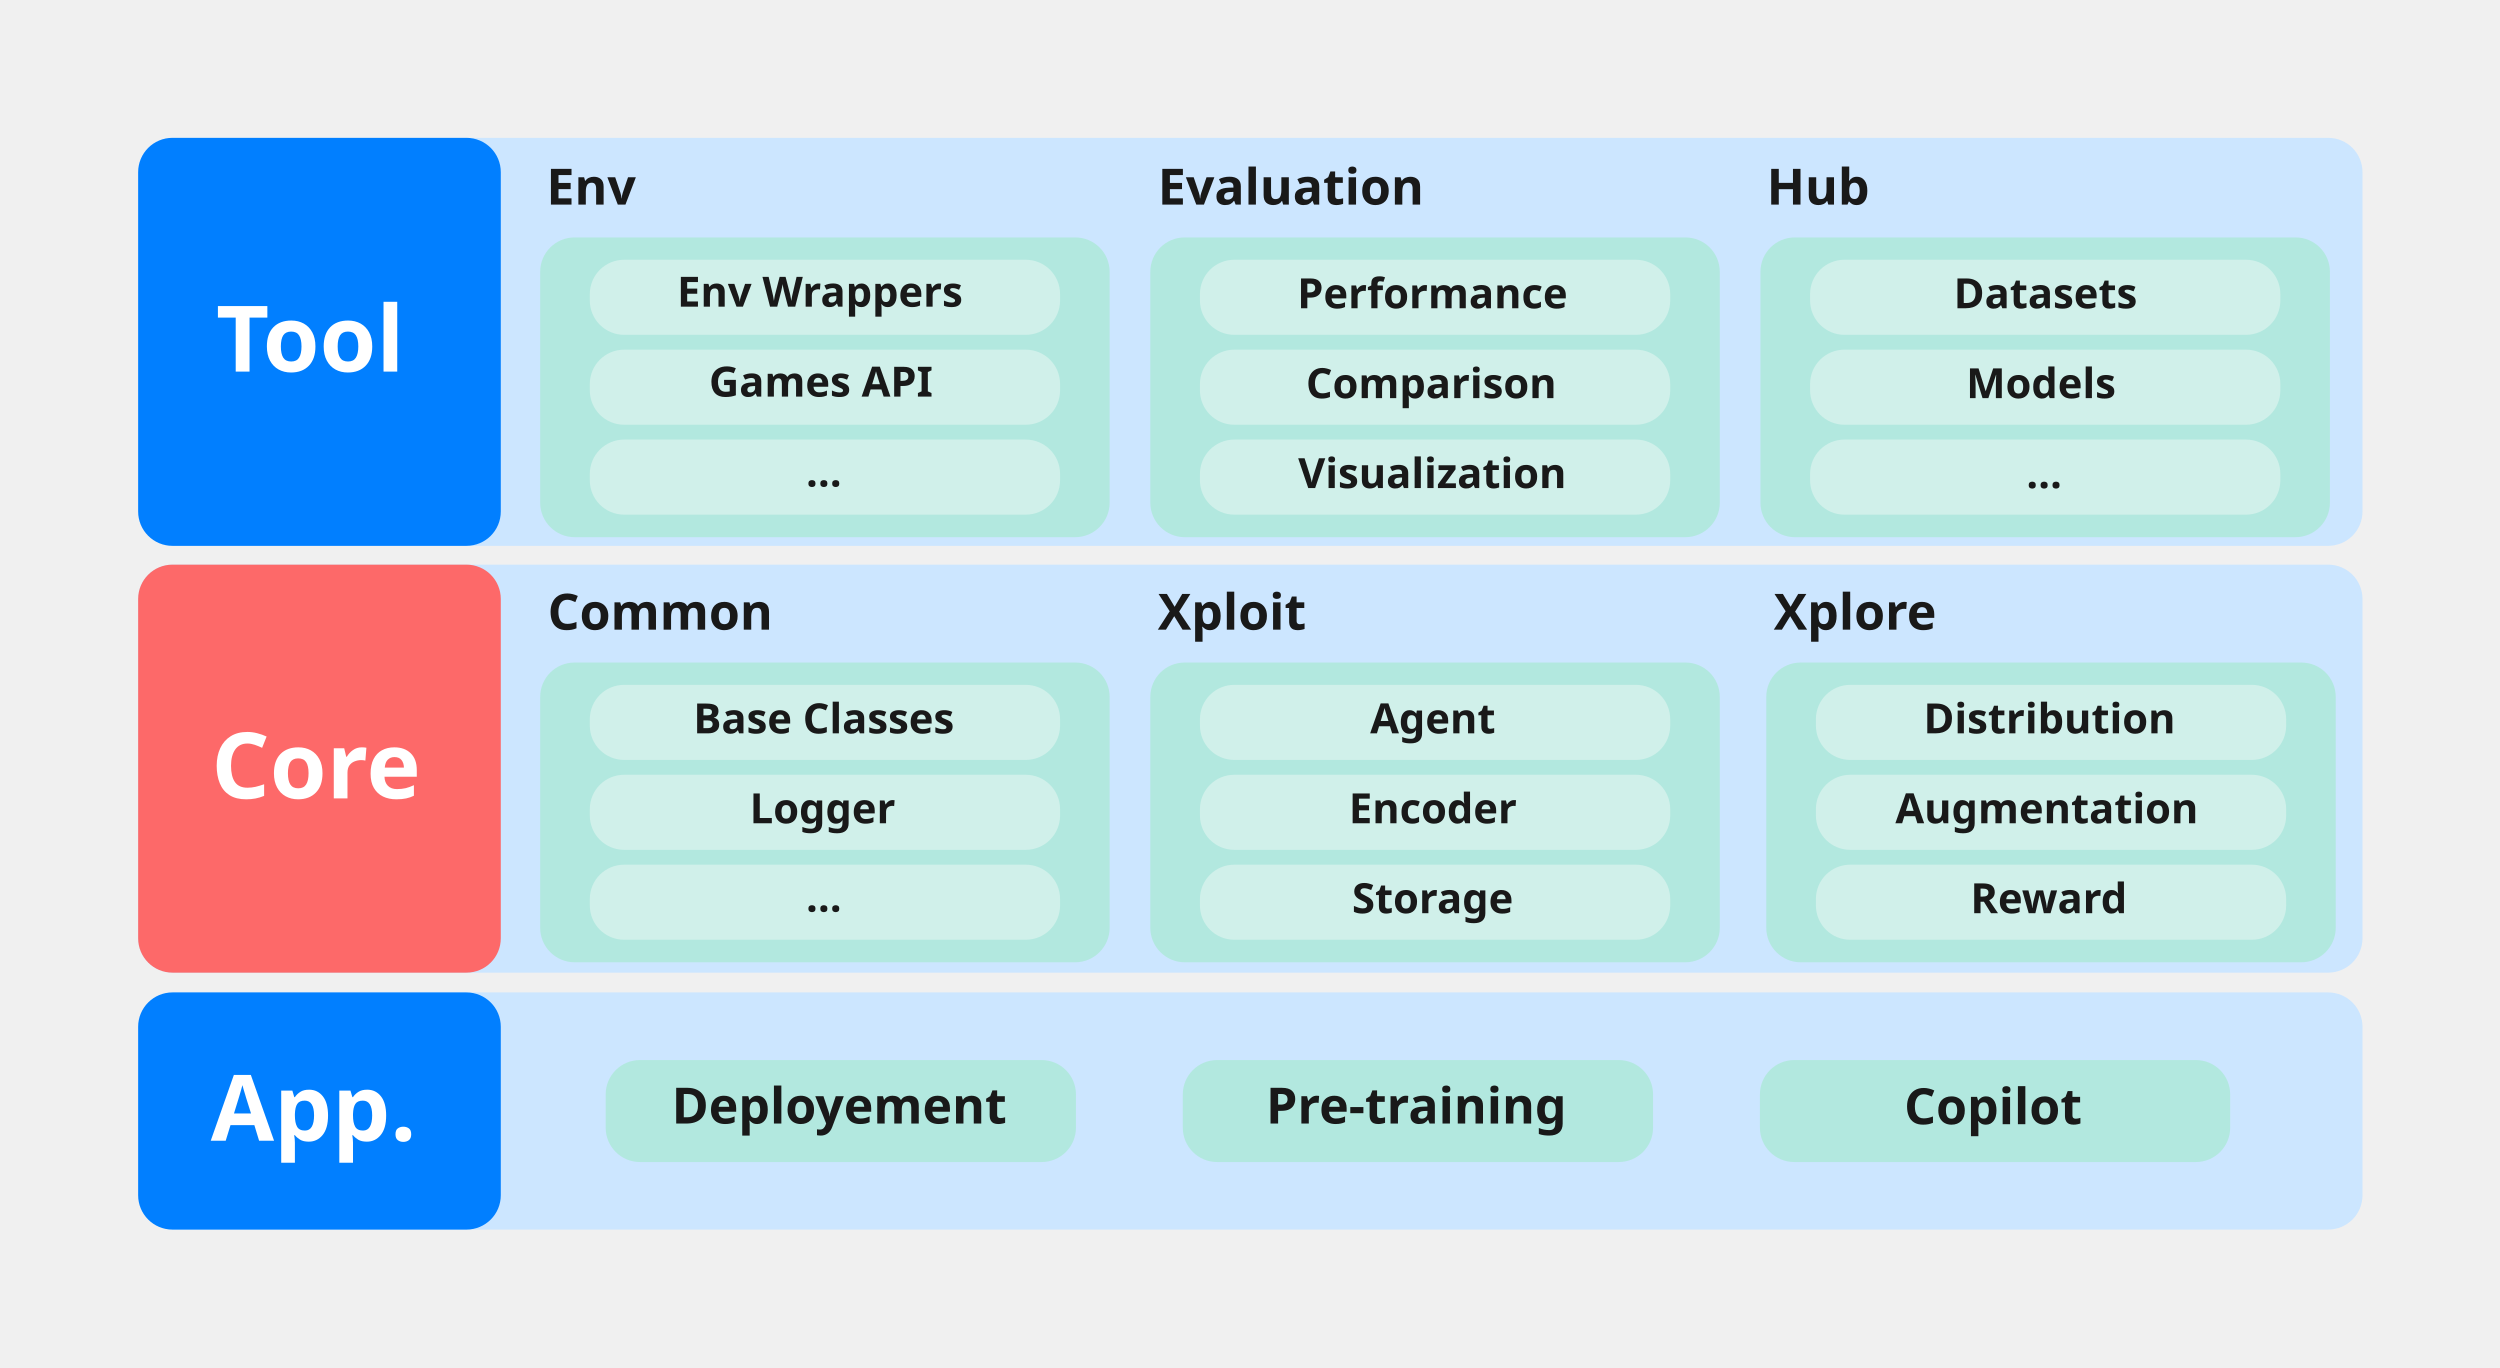
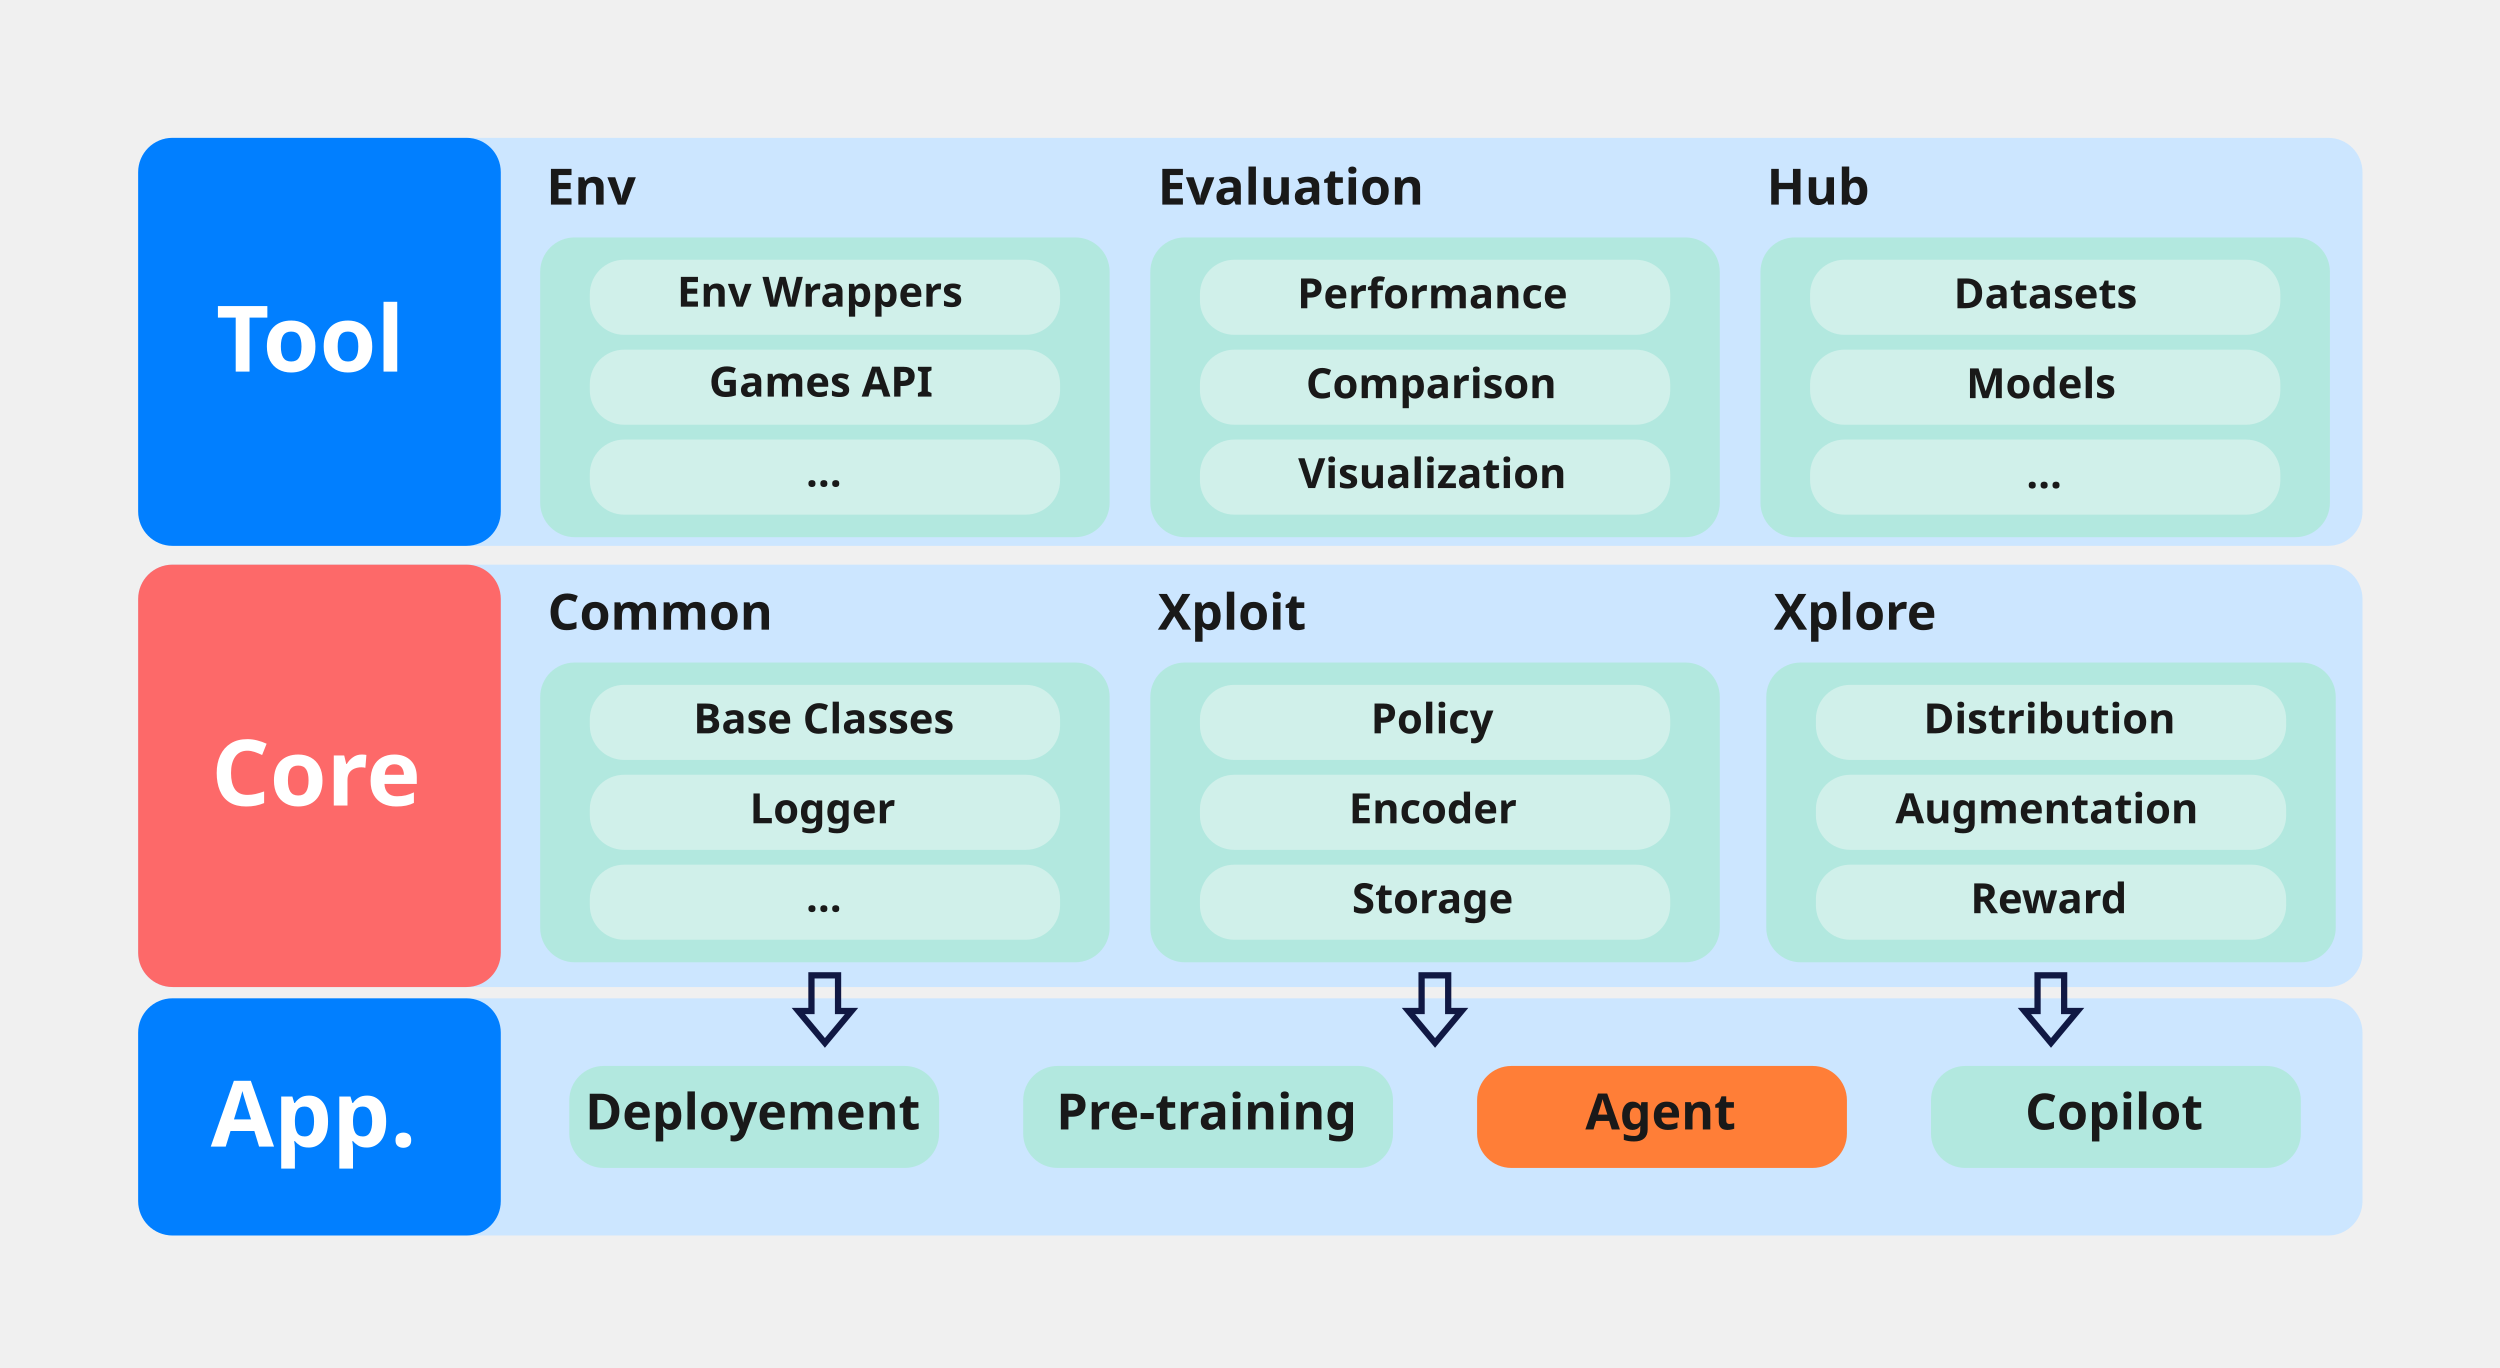
- <svg xmlns="http://www.w3.org/2000/svg" width="799" viewBox="0 0 799 437" height="437">
+ <svg xmlns="http://www.w3.org/2000/svg" viewBox="0 0 799 437" height="437" width="799">
  <defs />
-   <g transform="translate(5.5,5.5)" id="page1">
-     <rect width="789" x="0" fill="none" height="427" y="0" />
-     <g transform="translate(38.655,38.5535)" id="group1">
-       <path d="M710.9,119.4L710.9,11.0C710.9,4.9,706.0,.0,699.9,.0L11.0,.0C4.9,.0,.0,4.9,.0,11.0L.0,119.4C.0,125.5,4.9,130.4,11.0,130.4L699.9,130.4C706.0,130.4,710.9,125.5,710.9,119.4z" fill-rule="nonzero" fill="#cce6ff" id="shape2" />
+   <g id="page1" transform="translate(5.5,5.5)">
+     <rect y="0" x="0" height="427" fill="none" width="789" />
+     <g id="group1" transform="translate(38.655,38.5535)">
+       <path id="shape2" fill-rule="nonzero" d="M710.9,119.4L710.9,11.0C710.9,4.9,706.0,.0,699.9,.0L11.0,.0C4.9,.0,.0,4.9,.0,11.0L.0,119.4C.0,125.5,4.9,130.4,11.0,130.4L699.9,130.4C706.0,130.4,710.9,125.5,710.9,119.4z" fill="#cce6ff" />
      <g id="shape3">
-         <path d="M115.9,119.4L115.9,11.0C115.9,4.9,111.0,.0,104.9,.0L11.0,.0C4.9,.0,.0,4.9,.0,11.0L.0,119.4C.0,125.5,4.9,130.4,11.0,130.4L104.9,130.4C111.0,130.4,115.9,125.5,115.9,119.4z" fill-rule="nonzero" fill="#017fff" />
+         <path fill-rule="nonzero" d="M115.9,119.4L115.9,11.0C115.9,4.9,111.0,.0,104.9,.0L11.0,.0C4.9,.0,.0,4.9,.0,11.0L.0,119.4C.0,125.5,4.9,130.4,11.0,130.4L104.9,130.4C111.0,130.4,115.9,125.5,115.9,119.4z" fill="#017fff" />
        <text xml:space="preserve" style="fill:#ffffff;font-family:微软雅黑;font-size:22.00pt;font-weight:bold">
-           <tspan x="24.9" y="74.7">Tool</tspan>
-         </text>
-       </g>
-       <g transform="translate(128.486,2.8306)" id="group4">
-         <path d="M182.0,84.8L182.0,11.0C182.0,4.9,177.1,.0,171.0,.0L11.0,.0C4.9,.0,.0,4.9,.0,11.0L.0,84.8C.0,90.8,4.9,95.8,11.0,95.8L171.0,95.8C177.1,95.8,182.0,90.8,182.0,84.8z" fill-rule="nonzero" transform="translate(0,29)" fill="#b2e8df" id="shape5" />
-         <g transform="translate(15.8595,36.1278)" id="shape6">
-           <path d="M150.3,13.0L150.3,11.0C150.3,4.9,145.4,.0,139.3,.0L11.0,.0C4.9,.0,.0,4.9,.0,11.0L.0,13.0C.0,19.1,4.9,24.0,11.0,24.0L139.3,24.0C145.4,24.0,150.3,19.1,150.3,13.0z" fill-rule="nonzero" fill="#d0f0ea" />
-           <text xml:space="preserve" style="fill:#191919;font-family:微软雅黑;font-size:10.00pt;font-weight:bold">
-             <tspan x="27.9" y="15.0">Env Wrappers</tspan>
-           </text>
-         </g>
-         <g transform="translate(15.8595,64.8644)" id="shape7">
-           <path d="M150.3,13.0L150.3,11.0C150.3,4.9,145.4,.0,139.3,.0L11.0,.0C4.9,.0,.0,4.9,.0,11.0L.0,13.0C.0,19.1,4.9,24.0,11.0,24.0L139.3,24.0C145.4,24.0,150.3,19.1,150.3,13.0z" fill-rule="nonzero" fill="#d0f0ea" />
-           <text xml:space="preserve" style="fill:#191919;font-family:微软雅黑;font-size:10.00pt;font-weight:bold">
-             <tspan x="38.1" y="15.0">Games API</tspan>
-           </text>
-         </g>
-         <g transform="translate(15.8595,93.6015)" id="shape8">
-           <path d="M150.3,13.0L150.3,11.0C150.3,4.9,145.4,.0,139.3,.0L11.0,.0C4.9,.0,.0,4.9,.0,11.0L.0,13.0C.0,19.1,4.9,24.0,11.0,24.0L139.3,24.0C145.4,24.0,150.3,19.1,150.3,13.0z" fill-rule="nonzero" fill="#d0f0ea" />
-           <text xml:space="preserve" style="fill:#191919;font-family:微软雅黑;font-size:10.00pt;font-weight:bold">
-             <tspan x="69.1" y="15.0">...</tspan>
+           <tspan y="74.7" x="24.9">Tool</tspan>
+         </text>
+       </g>
+       <g id="group4" transform="translate(128.486,2.8306)">
+         <path id="shape5" transform="translate(0,29)" fill-rule="nonzero" d="M182.0,84.8L182.0,11.0C182.0,4.9,177.1,.0,171.0,.0L11.0,.0C4.9,.0,.0,4.9,.0,11.0L.0,84.8C.0,90.8,4.9,95.8,11.0,95.8L171.0,95.8C177.1,95.8,182.0,90.8,182.0,84.8z" fill="#b2e8df" />
+         <g id="shape6" transform="translate(15.8595,36.1278)">
+           <path fill-rule="nonzero" d="M150.3,13.0L150.3,11.0C150.3,4.9,145.4,.0,139.3,.0L11.0,.0C4.9,.0,.0,4.9,.0,11.0L.0,13.0C.0,19.1,4.9,24.0,11.0,24.0L139.3,24.0C145.4,24.0,150.3,19.1,150.3,13.0z" fill="#d0f0ea" />
+           <text xml:space="preserve" style="fill:#191919;font-family:微软雅黑;font-size:10.00pt;font-weight:bold">
+             <tspan y="15.0" x="27.9">Env Wrappers</tspan>
+           </text>
+         </g>
+         <g id="shape7" transform="translate(15.8595,64.8644)">
+           <path fill-rule="nonzero" d="M150.3,13.0L150.3,11.0C150.3,4.9,145.4,.0,139.3,.0L11.0,.0C4.9,.0,.0,4.9,.0,11.0L.0,13.0C.0,19.1,4.9,24.0,11.0,24.0L139.3,24.0C145.4,24.0,150.3,19.1,150.3,13.0z" fill="#d0f0ea" />
+           <text xml:space="preserve" style="fill:#191919;font-family:微软雅黑;font-size:10.00pt;font-weight:bold">
+             <tspan y="15.0" x="38.1">Games API</tspan>
+           </text>
+         </g>
+         <g id="shape8" transform="translate(15.8595,93.6015)">
+           <path fill-rule="nonzero" d="M150.3,13.0L150.3,11.0C150.3,4.9,145.4,.0,139.3,.0L11.0,.0C4.9,.0,.0,4.9,.0,11.0L.0,13.0C.0,19.1,4.9,24.0,11.0,24.0L139.3,24.0C145.4,24.0,150.3,19.1,150.3,13.0z" fill="#d0f0ea" />
+           <text xml:space="preserve" style="fill:#191919;font-family:微软雅黑;font-size:10.00pt;font-weight:bold">
+             <tspan y="15.0" x="69.1">...</tspan>
          </text>
        </g>
        <g id="shape9">
          <text xml:space="preserve" style="fill:#191919;font-family:微软雅黑;font-size:12.00pt;font-weight:bold">
-             <tspan x="2.0" y="18.5">Env</tspan>
-           </text>
-         </g>
-       </g>
-       <g transform="translate(323.486,2.8305)" id="group10">
-         <path d="M182.0,84.8L182.0,11.0C182.0,4.9,177.1,.0,171.0,.0L11.0,.0C4.9,.0,.0,4.9,.0,11.0L.0,84.8C.0,90.8,4.9,95.8,11.0,95.8L171.0,95.8C177.1,95.8,182.0,90.8,182.0,84.8z" fill-rule="nonzero" transform="translate(0,29)" fill="#b2e8df" id="shape11" />
-         <g transform="translate(15.8595,36.1278)" id="shape12">
-           <path d="M150.3,13.0L150.3,11.0C150.3,4.9,145.4,.0,139.3,.0L11.0,.0C4.9,.0,.0,4.9,.0,11.0L.0,13.0C.0,19.1,4.9,24.0,11.0,24.0L139.3,24.0C145.4,24.0,150.3,19.1,150.3,13.0z" fill-rule="nonzero" fill="#d0f0ea" />
-           <text xml:space="preserve" style="fill:#191919;font-family:微软雅黑;font-size:10.00pt;font-weight:bold">
-             <tspan x="31.1" y="15.5">Performance</tspan>
-           </text>
-         </g>
-         <g transform="translate(15.8595,64.8644)" id="shape13">
-           <path d="M150.3,13.0L150.3,11.0C150.3,4.9,145.4,.0,139.3,.0L11.0,.0C4.9,.0,.0,4.9,.0,11.0L.0,13.0C.0,19.1,4.9,24.0,11.0,24.0L139.3,24.0C145.4,24.0,150.3,19.1,150.3,13.0z" fill-rule="nonzero" fill="#d0f0ea" />
-           <text xml:space="preserve" style="fill:#191919;font-family:微软雅黑;font-size:10.00pt;font-weight:bold">
-             <tspan x="33.9" y="15.5">Comparison</tspan>
-           </text>
-         </g>
-         <g transform="translate(15.8595,93.6015)" id="shape14">
-           <path d="M150.3,13.0L150.3,11.0C150.3,4.9,145.4,.0,139.3,.0L11.0,.0C4.9,.0,.0,4.9,.0,11.0L.0,13.0C.0,19.1,4.9,24.0,11.0,24.0L139.3,24.0C145.4,24.0,150.3,19.1,150.3,13.0z" fill-rule="nonzero" fill="#d0f0ea" />
-           <text xml:space="preserve" style="fill:#191919;font-family:微软雅黑;font-size:10.00pt;font-weight:bold">
-             <tspan x="31.4" y="15.5">Visualization</tspan>
+             <tspan y="18.5" x="2.0">Env</tspan>
+           </text>
+         </g>
+       </g>
+       <g id="group10" transform="translate(323.486,2.8305)">
+         <path id="shape11" transform="translate(0,29)" fill-rule="nonzero" d="M182.0,84.8L182.0,11.0C182.0,4.9,177.1,.0,171.0,.0L11.0,.0C4.9,.0,.0,4.9,.0,11.0L.0,84.8C.0,90.8,4.9,95.8,11.0,95.8L171.0,95.8C177.1,95.8,182.0,90.8,182.0,84.8z" fill="#b2e8df" />
+         <g id="shape12" transform="translate(15.8595,36.1278)">
+           <path fill-rule="nonzero" d="M150.3,13.0L150.3,11.0C150.3,4.9,145.4,.0,139.3,.0L11.0,.0C4.9,.0,.0,4.9,.0,11.0L.0,13.0C.0,19.1,4.9,24.0,11.0,24.0L139.3,24.0C145.4,24.0,150.3,19.1,150.3,13.0z" fill="#d0f0ea" />
+           <text xml:space="preserve" style="fill:#191919;font-family:微软雅黑;font-size:10.00pt;font-weight:bold">
+             <tspan y="15.5" x="31.1">Performance</tspan>
+           </text>
+         </g>
+         <g id="shape13" transform="translate(15.8595,64.8644)">
+           <path fill-rule="nonzero" d="M150.3,13.0L150.3,11.0C150.3,4.9,145.4,.0,139.3,.0L11.0,.0C4.9,.0,.0,4.9,.0,11.0L.0,13.0C.0,19.1,4.9,24.0,11.0,24.0L139.3,24.0C145.4,24.0,150.3,19.1,150.3,13.0z" fill="#d0f0ea" />
+           <text xml:space="preserve" style="fill:#191919;font-family:微软雅黑;font-size:10.00pt;font-weight:bold">
+             <tspan y="15.5" x="33.9">Comparison</tspan>
+           </text>
+         </g>
+         <g id="shape14" transform="translate(15.8595,93.6015)">
+           <path fill-rule="nonzero" d="M150.3,13.0L150.3,11.0C150.3,4.9,145.4,.0,139.3,.0L11.0,.0C4.9,.0,.0,4.9,.0,11.0L.0,13.0C.0,19.1,4.9,24.0,11.0,24.0L139.3,24.0C145.4,24.0,150.3,19.1,150.3,13.0z" fill="#d0f0ea" />
+           <text xml:space="preserve" style="fill:#191919;font-family:微软雅黑;font-size:10.00pt;font-weight:bold">
+             <tspan y="15.5" x="31.4">Visualization</tspan>
          </text>
        </g>
        <g id="shape15">
          <text xml:space="preserve" style="fill:#191919;font-family:微软雅黑;font-size:12.00pt;font-weight:bold">
-             <tspan x="2.4" y="18.5">Evaluation</tspan>
-           </text>
-         </g>
-       </g>
-       <g transform="translate(518.486,2.8305)" id="group16">
-         <path d="M182.0,84.8L182.0,11.0C182.0,4.9,177.1,.0,171.0,.0L11.0,.0C4.9,.0,.0,4.9,.0,11.0L.0,84.8C.0,90.8,4.9,95.8,11.0,95.8L171.0,95.8C177.1,95.8,182.0,90.8,182.0,84.8z" fill-rule="nonzero" transform="translate(0,29)" fill="#b2e8df" id="shape17" />
-         <g transform="translate(15.8595,36.1278)" id="shape18">
-           <path d="M150.3,13.0L150.3,11.0C150.3,4.9,145.4,.0,139.3,.0L11.0,.0C4.9,.0,.0,4.9,.0,11.0L.0,13.0C.0,19.1,4.9,24.0,11.0,24.0L139.3,24.0C145.4,24.0,150.3,19.1,150.3,13.0z" fill-rule="nonzero" fill="#d0f0ea" />
-           <text xml:space="preserve" style="fill:#191919;font-family:微软雅黑;font-size:10.00pt;font-weight:bold">
-             <tspan x="45.9" y="15.5">Datasets</tspan>
-           </text>
-         </g>
-         <g transform="translate(15.8595,64.8644)" id="shape19">
-           <path d="M150.3,13.0L150.3,11.0C150.3,4.9,145.4,.0,139.3,.0L11.0,.0C4.9,.0,.0,4.9,.0,11.0L.0,13.0C.0,19.1,4.9,24.0,11.0,24.0L139.3,24.0C145.4,24.0,150.3,19.1,150.3,13.0z" fill-rule="nonzero" fill="#d0f0ea" />
-           <text xml:space="preserve" style="fill:#191919;font-family:微软雅黑;font-size:10.00pt;font-weight:bold">
-             <tspan x="49.9" y="15.5">Models</tspan>
-           </text>
-         </g>
-         <g transform="translate(15.8595,93.6015)" id="shape20">
-           <path d="M150.3,13.0L150.3,11.0C150.3,4.9,145.4,.0,139.3,.0L11.0,.0C4.9,.0,.0,4.9,.0,11.0L.0,13.0C.0,19.1,4.9,24.0,11.0,24.0L139.3,24.0C145.4,24.0,150.3,19.1,150.3,13.0z" fill-rule="nonzero" fill="#d0f0ea" />
-           <text xml:space="preserve" style="fill:#191919;font-family:微软雅黑;font-size:10.00pt;font-weight:bold">
-             <tspan x="69.1" y="15.5">...</tspan>
+             <tspan y="18.5" x="2.4">Evaluation</tspan>
+           </text>
+         </g>
+       </g>
+       <g id="group16" transform="translate(518.486,2.8305)">
+         <path id="shape17" transform="translate(0,29)" fill-rule="nonzero" d="M182.0,84.8L182.0,11.0C182.0,4.9,177.1,.0,171.0,.0L11.0,.0C4.9,.0,.0,4.9,.0,11.0L.0,84.8C.0,90.8,4.9,95.8,11.0,95.8L171.0,95.8C177.1,95.8,182.0,90.8,182.0,84.8z" fill="#b2e8df" />
+         <g id="shape18" transform="translate(15.8595,36.1278)">
+           <path fill-rule="nonzero" d="M150.3,13.0L150.3,11.0C150.3,4.9,145.4,.0,139.3,.0L11.0,.0C4.9,.0,.0,4.9,.0,11.0L.0,13.0C.0,19.1,4.9,24.0,11.0,24.0L139.3,24.0C145.4,24.0,150.3,19.1,150.3,13.0z" fill="#d0f0ea" />
+           <text xml:space="preserve" style="fill:#191919;font-family:微软雅黑;font-size:10.00pt;font-weight:bold">
+             <tspan y="15.5" x="45.9">Datasets</tspan>
+           </text>
+         </g>
+         <g id="shape19" transform="translate(15.8595,64.8644)">
+           <path fill-rule="nonzero" d="M150.3,13.0L150.3,11.0C150.3,4.9,145.4,.0,139.3,.0L11.0,.0C4.9,.0,.0,4.9,.0,11.0L.0,13.0C.0,19.1,4.9,24.0,11.0,24.0L139.3,24.0C145.4,24.0,150.3,19.1,150.3,13.0z" fill="#d0f0ea" />
+           <text xml:space="preserve" style="fill:#191919;font-family:微软雅黑;font-size:10.00pt;font-weight:bold">
+             <tspan y="15.5" x="49.9">Models</tspan>
+           </text>
+         </g>
+         <g id="shape20" transform="translate(15.8595,93.6015)">
+           <path fill-rule="nonzero" d="M150.3,13.0L150.3,11.0C150.3,4.9,145.4,.0,139.3,.0L11.0,.0C4.9,.0,.0,4.9,.0,11.0L.0,13.0C.0,19.1,4.9,24.0,11.0,24.0L139.3,24.0C145.4,24.0,150.3,19.1,150.3,13.0z" fill="#d0f0ea" />
+           <text xml:space="preserve" style="fill:#191919;font-family:微软雅黑;font-size:10.00pt;font-weight:bold">
+             <tspan y="15.5" x="69.1">...</tspan>
          </text>
        </g>
        <g id="shape21">
          <text xml:space="preserve" style="fill:#191919;font-family:微软雅黑;font-size:12.00pt;font-weight:bold">
-             <tspan x="2.0" y="18.5">Hub</tspan>
-           </text>
-         </g>
-       </g>
-     </g>
-     <g transform="translate(38.655,174.9584)" id="group22">
-       <path d="M710.9,119.4L710.9,11.0C710.9,4.9,706.0,.0,699.9,.0L11.0,.0C4.9,.0,.0,4.9,.0,11.0L.0,119.4C.0,125.5,4.9,130.4,11.0,130.4L699.9,130.4C706.0,130.4,710.9,125.5,710.9,119.4z" fill-rule="nonzero" fill="#cce6ff" id="shape23" />
-       <g id="shape24">
-         <path d="M115.9,119.4L115.9,11.0C115.9,4.9,111.0,.0,104.9,.0L11.0,.0C4.9,.0,.0,4.9,.0,11.0L.0,119.4C.0,125.5,4.9,130.4,11.0,130.4L104.9,130.4C111.0,130.4,115.9,125.5,115.9,119.4z" fill-rule="nonzero" fill="#fd6969" />
-         <text xml:space="preserve" style="fill:#ffffff;font-family:微软雅黑;font-size:22.00pt;font-weight:bold">
-           <tspan x="23.4" y="74.7">Core</tspan>
-         </text>
-       </g>
-       <g transform="translate(128.486,2.2895)" id="group25">
-         <path d="M182.0,84.8L182.0,11.0C182.0,4.9,177.1,.0,171.0,.0L11.0,.0C4.9,.0,.0,4.9,.0,11.0L.0,84.8C.0,90.8,4.9,95.8,11.0,95.8L171.0,95.8C177.1,95.8,182.0,90.8,182.0,84.8z" fill-rule="nonzero" transform="translate(0,29)" fill="#b2e8df" id="shape26" />
-         <g transform="translate(15.8595,36.1278)" id="shape27">
-           <path d="M150.3,13.0L150.3,11.0C150.3,4.9,145.4,.0,139.3,.0L11.0,.0C4.9,.0,.0,4.9,.0,11.0L.0,13.0C.0,19.1,4.9,24.0,11.0,24.0L139.3,24.0C145.4,24.0,150.3,19.1,150.3,13.0z" fill-rule="nonzero" fill="#d0f0ea" />
-           <text xml:space="preserve" style="fill:#191919;font-family:微软雅黑;font-size:10.00pt;font-weight:bold">
-             <tspan x="33.1" y="15.5">Base Classes</tspan>
-           </text>
-         </g>
-         <g transform="translate(15.8595,64.8644)" id="shape28">
-           <path d="M150.3,13.0L150.3,11.0C150.3,4.9,145.4,.0,139.3,.0L11.0,.0C4.9,.0,.0,4.9,.0,11.0L.0,13.0C.0,19.1,4.9,24.0,11.0,24.0L139.3,24.0C145.4,24.0,150.3,19.1,150.3,13.0z" fill-rule="nonzero" fill="#d0f0ea" />
-           <text xml:space="preserve" style="fill:#191919;font-family:微软雅黑;font-size:10.00pt;font-weight:bold">
-             <tspan x="51.1" y="15.5">Logger</tspan>
-           </text>
-         </g>
-         <g transform="translate(15.8595,93.6015)" id="shape29">
-           <path d="M150.3,13.0L150.3,11.0C150.3,4.9,145.4,.0,139.3,.0L11.0,.0C4.9,.0,.0,4.9,.0,11.0L.0,13.0C.0,19.1,4.9,24.0,11.0,24.0L139.3,24.0C145.4,24.0,150.3,19.1,150.3,13.0z" fill-rule="nonzero" fill="#d0f0ea" />
-           <text xml:space="preserve" style="fill:#191919;font-family:微软雅黑;font-size:10.00pt;font-weight:bold">
-             <tspan x="69.1" y="15.0">...</tspan>
-           </text>
-         </g>
-         <g id="shape30">
-           <text xml:space="preserve" style="fill:#191919;font-family:微软雅黑;font-size:12.00pt;font-weight:bold">
-             <tspan x="2.4" y="18.5">Common</tspan>
-           </text>
-         </g>
-       </g>
-       <g transform="translate(323.486,2.2895)" id="group31">
-         <path d="M182.0,84.8L182.0,11.0C182.0,4.9,177.1,.0,171.0,.0L11.0,.0C4.9,.0,.0,4.9,.0,11.0L.0,84.8C.0,90.8,4.9,95.8,11.0,95.8L171.0,95.8C177.1,95.8,182.0,90.8,182.0,84.8z" fill-rule="nonzero" transform="translate(0,29)" fill="#b2e8df" id="shape32" />
-         <g transform="translate(15.8595,36.1278)" id="shape33">
-           <path d="M150.3,13.0L150.3,11.0C150.3,4.9,145.4,.0,139.3,.0L11.0,.0C4.9,.0,.0,4.9,.0,11.0L.0,13.0C.0,19.1,4.9,24.0,11.0,24.0L139.3,24.0C145.4,24.0,150.3,19.1,150.3,13.0z" fill-rule="nonzero" fill="#d0f0ea" />
-           <text xml:space="preserve" style="fill:#191919;font-family:微软雅黑;font-size:10.00pt;font-weight:bold">
-             <tspan x="54.4" y="15.5">Agent</tspan>
-           </text>
-         </g>
-         <g transform="translate(15.8595,64.8644)" id="shape34">
-           <path d="M150.3,13.0L150.3,11.0C150.3,4.9,145.4,.0,139.3,.0L11.0,.0C4.9,.0,.0,4.9,.0,11.0L.0,13.0C.0,19.1,4.9,24.0,11.0,24.0L139.3,24.0C145.4,24.0,150.3,19.1,150.3,13.0z" fill-rule="nonzero" fill="#d0f0ea" />
-           <text xml:space="preserve" style="fill:#191919;font-family:微软雅黑;font-size:10.00pt;font-weight:bold">
-             <tspan x="47.6" y="15.5">Encoder</tspan>
-           </text>
-         </g>
-         <g transform="translate(15.8595,93.6015)" id="shape35">
-           <path d="M150.3,13.0L150.3,11.0C150.3,4.9,145.4,.0,139.3,.0L11.0,.0C4.9,.0,.0,4.9,.0,11.0L.0,13.0C.0,19.1,4.9,24.0,11.0,24.0L139.3,24.0C145.4,24.0,150.3,19.1,150.3,13.0z" fill-rule="nonzero" fill="#d0f0ea" />
-           <text xml:space="preserve" style="fill:#191919;font-family:微软雅黑;font-size:10.00pt;font-weight:bold">
-             <tspan x="48.6" y="15.5">Storage</tspan>
-           </text>
-         </g>
-         <g id="shape36">
-           <text xml:space="preserve" style="fill:#191919;font-family:微软雅黑;font-size:12.00pt;font-weight:bold">
-             <tspan x="2.4" y="18.5">Xploit</tspan>
-           </text>
-         </g>
-       </g>
-       <g transform="translate(520.345,2.2895)" id="group37">
-         <path d="M182.0,84.8L182.0,11.0C182.0,4.9,177.1,.0,171.0,.0L11.0,.0C4.9,.0,.0,4.9,.0,11.0L.0,84.8C.0,90.8,4.9,95.8,11.0,95.8L171.0,95.8C177.1,95.8,182.0,90.8,182.0,84.8z" fill-rule="nonzero" transform="translate(0,29)" fill="#b2e8df" id="shape38" />
-         <g transform="translate(15.8595,36.1278)" id="shape39">
-           <path d="M150.3,13.0L150.3,11.0C150.3,4.9,145.4,.0,139.3,.0L11.0,.0C4.9,.0,.0,4.9,.0,11.0L.0,13.0C.0,19.1,4.9,24.0,11.0,24.0L139.3,24.0C145.4,24.0,150.3,19.1,150.3,13.0z" fill-rule="nonzero" fill="#d0f0ea" />
-           <text xml:space="preserve" style="fill:#191919;font-family:微软雅黑;font-size:10.00pt;font-weight:bold">
-             <tspan x="34.4" y="15.5">Distribution</tspan>
-           </text>
-         </g>
-         <g transform="translate(15.8595,64.8644)" id="shape40">
-           <path d="M150.3,13.0L150.3,11.0C150.3,4.9,145.4,.0,139.3,.0L11.0,.0C4.9,.0,.0,4.9,.0,11.0L.0,13.0C.0,19.1,4.9,24.0,11.0,24.0L139.3,24.0C145.4,24.0,150.3,19.1,150.3,13.0z" fill-rule="nonzero" fill="#d0f0ea" />
-           <text xml:space="preserve" style="fill:#191919;font-family:微软雅黑;font-size:10.00pt;font-weight:bold">
-             <tspan x="25.4" y="15.5">Augmentation</tspan>
-           </text>
-         </g>
-         <g transform="translate(15.8595,93.6015)" id="shape41">
-           <path d="M150.3,13.0L150.3,11.0C150.3,4.9,145.4,.0,139.3,.0L11.0,.0C4.9,.0,.0,4.9,.0,11.0L.0,13.0C.0,19.1,4.9,24.0,11.0,24.0L139.3,24.0C145.4,24.0,150.3,19.1,150.3,13.0z" fill-rule="nonzero" fill="#d0f0ea" />
-           <text xml:space="preserve" style="fill:#191919;font-family:微软雅黑;font-size:10.00pt;font-weight:bold">
-             <tspan x="49.4" y="15.5">Reward</tspan>
-           </text>
-         </g>
-         <g id="shape42">
-           <text xml:space="preserve" style="fill:#191919;font-family:微软雅黑;font-size:12.00pt;font-weight:bold">
-             <tspan x="2.4" y="18.5">Xplore</tspan>
-           </text>
-         </g>
-       </g>
-     </g>
-     <g transform="translate(38.655,311.6781)" id="group43">
-       <path d="M710.9,64.8L710.9,11.0C710.9,4.9,706.0,.0,699.9,.0L11.0,.0C4.9,.0,.0,4.9,.0,11.0L.0,64.8C.0,70.9,4.9,75.8,11.0,75.8L699.9,75.8C706.0,75.8,710.9,70.9,710.9,64.8z" fill-rule="nonzero" fill="#cce6ff" id="shape44" />
-       <g id="shape45">
-         <path d="M115.9,64.8L115.9,11.0C115.9,4.9,111.0,.0,104.9,.0L11.0,.0C4.9,.0,.0,4.9,.0,11.0L.0,64.8C.0,70.9,4.9,75.8,11.0,75.8L104.9,75.8C111.0,75.8,115.9,70.9,115.9,64.8z" fill-rule="nonzero" fill="#017fff" />
-         <text xml:space="preserve" style="fill:#ffffff;font-family:微软雅黑;font-size:22.00pt;font-weight:bold">
-           <tspan x="23.2" y="47.4">App.</tspan>
-         </text>
-       </g>
-       <g transform="translate(149.419,21.6124)" id="group46">
-         <g id="shape47">
-           <path d="M150.3,21.6L150.3,11.0C150.3,4.9,145.4,.0,139.3,.0L11.0,.0C4.9,.0,.0,4.9,.0,11.0L.0,21.6C.0,27.7,4.9,32.6,11.0,32.6L139.3,32.6C145.4,32.6,150.3,27.7,150.3,21.6z" fill-rule="nonzero" fill="#b2e8df" />
-           <text xml:space="preserve" style="fill:#191919;font-family:微软雅黑;font-size:12.00pt;font-weight:bold">
-             <tspan x="21.1" y="20.3">Deployement</tspan>
-           </text>
-         </g>
-         <g transform="translate(184.4474,0)" id="shape48">
-           <path d="M150.3,21.6L150.3,11.0C150.3,4.9,145.4,.0,139.3,.0L11.0,.0C4.9,.0,.0,4.9,.0,11.0L.0,21.6C.0,27.7,4.9,32.6,11.0,32.6L139.3,32.6C145.4,32.6,150.3,27.7,150.3,21.6z" fill-rule="nonzero" fill="#b2e8df" />
-           <text xml:space="preserve" style="fill:#191919;font-family:微软雅黑;font-size:12.00pt;font-weight:bold">
-             <tspan x="26.6" y="20.3">Pre-training</tspan>
-           </text>
-         </g>
-         <g transform="translate(368.8944,0)" id="shape49">
-           <path d="M150.3,21.6L150.3,11.0C150.3,4.9,145.4,.0,139.3,.0L11.0,.0C4.9,.0,.0,4.9,.0,11.0L.0,21.6C.0,27.7,4.9,32.6,11.0,32.6L139.3,32.6C145.4,32.6,150.3,27.7,150.3,21.6z" fill-rule="nonzero" fill="#b2e8df" />
-           <text xml:space="preserve" style="fill:#191919;font-family:微软雅黑;font-size:12.00pt;font-weight:bold">
-             <tspan x="46.1" y="20.5">Copilot</tspan>
-           </text>
-         </g>
-       </g>
-     </g>
+             <tspan y="18.5" x="2.0">Hub</tspan>
+           </text>
+         </g>
+       </g>
+     </g>
+     <path id="shape22" transform="translate(38.655,174.9582)" fill-rule="nonzero" d="M710.9,124.0L710.9,11.0C710.9,4.9,706.0,.0,699.9,.0L11.0,.0C4.9,.0,.0,4.9,.0,11.0L.0,124.0C.0,130.1,4.9,135.0,11.0,135.0L699.9,135.0C706.0,135.0,710.9,130.1,710.9,124.0z" fill="#cce6ff" />
+     <g id="shape23" transform="translate(38.6549,174.9582)">
+       <path fill-rule="nonzero" d="M115.9,124.0L115.9,11.0C115.9,4.9,111.0,.0,104.9,.0L11.0,.0C4.9,.0,.0,4.9,.0,11.0L.0,124.0C.0,130.1,4.9,135.0,11.0,135.0L104.9,135.0C111.0,135.0,115.9,130.1,115.9,124.0z" fill="#fd6969" />
+       <text xml:space="preserve" style="fill:#ffffff;font-family:微软雅黑;font-size:22.00pt;font-weight:bold">
+         <tspan y="77.0" x="23.4">Core</tspan>
+       </text>
+     </g>
+     <g id="group24" transform="translate(167.141,177.248)">
+       <path id="shape25" transform="translate(0,29)" fill-rule="nonzero" d="M182.0,84.8L182.0,11.0C182.0,4.9,177.1,.0,171.0,.0L11.0,.0C4.9,.0,.0,4.9,.0,11.0L.0,84.8C.0,90.8,4.9,95.8,11.0,95.8L171.0,95.8C177.1,95.8,182.0,90.8,182.0,84.8z" fill="#b2e8df" />
+       <g id="shape26" transform="translate(15.8595,36.1278)">
+         <path fill-rule="nonzero" d="M150.3,13.0L150.3,11.0C150.3,4.9,145.4,.0,139.3,.0L11.0,.0C4.9,.0,.0,4.9,.0,11.0L.0,13.0C.0,19.1,4.9,24.0,11.0,24.0L139.3,24.0C145.4,24.0,150.3,19.1,150.3,13.0z" fill="#d0f0ea" />
+         <text xml:space="preserve" style="fill:#191919;font-family:微软雅黑;font-size:10.00pt;font-weight:bold">
+           <tspan y="15.5" x="33.1">Base Classes</tspan>
+         </text>
+       </g>
+       <g id="shape27" transform="translate(15.8595,64.8644)">
+         <path fill-rule="nonzero" d="M150.3,13.0L150.3,11.0C150.3,4.9,145.4,.0,139.3,.0L11.0,.0C4.9,.0,.0,4.9,.0,11.0L.0,13.0C.0,19.1,4.9,24.0,11.0,24.0L139.3,24.0C145.4,24.0,150.3,19.1,150.3,13.0z" fill="#d0f0ea" />
+         <text xml:space="preserve" style="fill:#191919;font-family:微软雅黑;font-size:10.00pt;font-weight:bold">
+           <tspan y="15.5" x="51.1">Logger</tspan>
+         </text>
+       </g>
+       <g id="shape28" transform="translate(15.8595,93.6015)">
+         <path fill-rule="nonzero" d="M150.3,13.0L150.3,11.0C150.3,4.9,145.4,.0,139.3,.0L11.0,.0C4.9,.0,.0,4.9,.0,11.0L.0,13.0C.0,19.1,4.9,24.0,11.0,24.0L139.3,24.0C145.4,24.0,150.3,19.1,150.3,13.0z" fill="#d0f0ea" />
+         <text xml:space="preserve" style="fill:#191919;font-family:微软雅黑;font-size:10.00pt;font-weight:bold">
+           <tspan y="15.0" x="69.1">...</tspan>
+         </text>
+       </g>
+       <g id="shape29">
+         <text xml:space="preserve" style="fill:#191919;font-family:微软雅黑;font-size:12.00pt;font-weight:bold">
+           <tspan y="18.5" x="2.4">Common</tspan>
+         </text>
+       </g>
+     </g>
+     <g id="group30" transform="translate(362.141,177.248)">
+       <path id="shape31" transform="translate(0,29)" fill-rule="nonzero" d="M182.0,84.8L182.0,11.0C182.0,4.9,177.1,.0,171.0,.0L11.0,.0C4.9,.0,.0,4.9,.0,11.0L.0,84.8C.0,90.8,4.9,95.8,11.0,95.8L171.0,95.8C177.1,95.8,182.0,90.8,182.0,84.8z" fill="#b2e8df" />
+       <g id="shape32" transform="translate(15.8595,36.1278)">
+         <path fill-rule="nonzero" d="M150.3,13.0L150.3,11.0C150.3,4.9,145.4,.0,139.3,.0L11.0,.0C4.9,.0,.0,4.9,.0,11.0L.0,13.0C.0,19.1,4.9,24.0,11.0,24.0L139.3,24.0C145.4,24.0,150.3,19.1,150.3,13.0z" fill="#d0f0ea" />
+         <text xml:space="preserve" style="fill:#191919;font-family:微软雅黑;font-size:10.00pt;font-weight:bold">
+           <tspan y="15.5" x="54.6">Policy</tspan>
+         </text>
+       </g>
+       <g id="shape33" transform="translate(15.8595,64.8644)">
+         <path fill-rule="nonzero" d="M150.3,13.0L150.3,11.0C150.3,4.9,145.4,.0,139.3,.0L11.0,.0C4.9,.0,.0,4.9,.0,11.0L.0,13.0C.0,19.1,4.9,24.0,11.0,24.0L139.3,24.0C145.4,24.0,150.3,19.1,150.3,13.0z" fill="#d0f0ea" />
+         <text xml:space="preserve" style="fill:#191919;font-family:微软雅黑;font-size:10.00pt;font-weight:bold">
+           <tspan y="15.5" x="47.6">Encoder</tspan>
+         </text>
+       </g>
+       <g id="shape34" transform="translate(15.8595,93.6015)">
+         <path fill-rule="nonzero" d="M150.3,13.0L150.3,11.0C150.3,4.9,145.4,.0,139.3,.0L11.0,.0C4.9,.0,.0,4.9,.0,11.0L.0,13.0C.0,19.1,4.9,24.0,11.0,24.0L139.3,24.0C145.4,24.0,150.3,19.1,150.3,13.0z" fill="#d0f0ea" />
+         <text xml:space="preserve" style="fill:#191919;font-family:微软雅黑;font-size:10.00pt;font-weight:bold">
+           <tspan y="15.5" x="48.6">Storage</tspan>
+         </text>
+       </g>
+       <g id="shape35">
+         <text xml:space="preserve" style="fill:#191919;font-family:微软雅黑;font-size:12.00pt;font-weight:bold">
+           <tspan y="18.5" x="2.4">Xploit</tspan>
+         </text>
+       </g>
+     </g>
+     <g id="group36" transform="translate(559,177.248)">
+       <path id="shape37" transform="translate(0,29)" fill-rule="nonzero" d="M182.0,84.8L182.0,11.0C182.0,4.9,177.1,.0,171.0,.0L11.0,.0C4.9,.0,.0,4.9,.0,11.0L.0,84.8C.0,90.8,4.9,95.8,11.0,95.8L171.0,95.8C177.1,95.8,182.0,90.8,182.0,84.8z" fill="#b2e8df" />
+       <g id="shape38" transform="translate(15.8595,36.1278)">
+         <path fill-rule="nonzero" d="M150.3,13.0L150.3,11.0C150.3,4.9,145.4,.0,139.3,.0L11.0,.0C4.9,.0,.0,4.9,.0,11.0L.0,13.0C.0,19.1,4.9,24.0,11.0,24.0L139.3,24.0C145.4,24.0,150.3,19.1,150.3,13.0z" fill="#d0f0ea" />
+         <text xml:space="preserve" style="fill:#191919;font-family:微软雅黑;font-size:10.00pt;font-weight:bold">
+           <tspan y="15.5" x="34.4">Distribution</tspan>
+         </text>
+       </g>
+       <g id="shape39" transform="translate(15.8595,64.8644)">
+         <path fill-rule="nonzero" d="M150.3,13.0L150.3,11.0C150.3,4.9,145.4,.0,139.3,.0L11.0,.0C4.9,.0,.0,4.9,.0,11.0L.0,13.0C.0,19.1,4.9,24.0,11.0,24.0L139.3,24.0C145.4,24.0,150.3,19.1,150.3,13.0z" fill="#d0f0ea" />
+         <text xml:space="preserve" style="fill:#191919;font-family:微软雅黑;font-size:10.00pt;font-weight:bold">
+           <tspan y="15.5" x="25.4">Augmentation</tspan>
+         </text>
+       </g>
+       <g id="shape40" transform="translate(15.8595,93.6015)">
+         <path fill-rule="nonzero" d="M150.3,13.0L150.3,11.0C150.3,4.9,145.4,.0,139.3,.0L11.0,.0C4.9,.0,.0,4.9,.0,11.0L.0,13.0C.0,19.1,4.9,24.0,11.0,24.0L139.3,24.0C145.4,24.0,150.3,19.1,150.3,13.0z" fill="#d0f0ea" />
+         <text xml:space="preserve" style="fill:#191919;font-family:微软雅黑;font-size:10.00pt;font-weight:bold">
+           <tspan y="15.5" x="49.4">Reward</tspan>
+         </text>
+       </g>
+       <g id="shape41">
+         <text xml:space="preserve" style="fill:#191919;font-family:微软雅黑;font-size:12.00pt;font-weight:bold">
+           <tspan y="18.5" x="2.4">Xplore</tspan>
+         </text>
+       </g>
+     </g>
+     <path id="shape42" transform="translate(38.6545,313.5636)" fill-rule="nonzero" d="M710.9,64.8L710.9,11.0C710.9,4.9,706.0,.0,699.9,.0L11.0,.0C4.9,.0,.0,4.9,.0,11.0L.0,64.8C.0,70.9,4.9,75.8,11.0,75.8L699.9,75.8C706.0,75.8,710.9,70.9,710.9,64.8z" fill="#cce6ff" />
+     <g id="shape43" transform="translate(38.6549,313.5636)">
+       <path fill-rule="nonzero" d="M115.9,64.8L115.9,11.0C115.9,4.9,111.0,.0,104.9,.0L11.0,.0C4.9,.0,.0,4.9,.0,11.0L.0,64.8C.0,70.9,4.9,75.8,11.0,75.8L104.9,75.8C111.0,75.8,115.9,70.9,115.9,64.8z" fill="#017fff" />
+       <text xml:space="preserve" style="fill:#ffffff;font-family:微软雅黑;font-size:22.00pt;font-weight:bold">
+         <tspan y="47.4" x="23.2">App.</tspan>
+       </text>
+     </g>
+     <g id="group44" transform="translate(176.4421,335.1759)">
+       <g id="shape45" transform="translate(0,-0)">
+         <path fill-rule="nonzero" d="M118.2,21.6L118.2,11.0C118.2,4.9,113.3,.0,107.2,.0L11.0,.0C4.9,.0,.0,4.9,.0,11.0L.0,21.6C.0,27.7,4.9,32.6,11.0,32.6L107.2,32.6C113.3,32.6,118.2,27.7,118.2,21.6z" fill="#b2e8df" />
+         <text xml:space="preserve" style="fill:#191919;font-family:微软雅黑;font-size:12.00pt;font-weight:bold">
+           <tspan y="20.3" x="5.1">Deployement</tspan>
+         </text>
+       </g>
+       <g id="shape46" transform="translate(145.0676,-0)">
+         <path fill-rule="nonzero" d="M118.2,21.6L118.2,11.0C118.2,4.9,113.3,.0,107.2,.0L11.0,.0C4.9,.0,.0,4.9,.0,11.0L.0,21.6C.0,27.7,4.9,32.6,11.0,32.6L107.2,32.6C113.3,32.6,118.2,27.7,118.2,21.6z" fill="#b2e8df" />
+         <text xml:space="preserve" style="fill:#191919;font-family:微软雅黑;font-size:12.00pt;font-weight:bold">
+           <tspan y="20.3" x="10.6">Pre-training</tspan>
+         </text>
+       </g>
+       <g id="shape47" transform="translate(290.1348,-0)">
+         <path fill-rule="nonzero" d="M118.2,21.6L118.2,11.0C118.2,4.9,113.3,.0,107.2,.0L11.0,.0C4.9,.0,.0,4.9,.0,11.0L.0,21.6C.0,27.7,4.9,32.6,11.0,32.6L107.2,32.6C113.3,32.6,118.2,27.7,118.2,21.6z" fill="#ff7e37" />
+         <text xml:space="preserve" style="fill:#191919;font-family:微软雅黑;font-size:12.00pt;font-weight:bold">
+           <tspan y="20.3" x="34.6">Agent</tspan>
+         </text>
+       </g>
+       <g id="shape48" transform="translate(435.202,0.00005)">
+         <path fill-rule="nonzero" d="M118.2,21.6L118.2,11.0C118.2,4.9,113.3,.0,107.2,.0L11.0,.0C4.9,.0,.0,4.9,.0,11.0L.0,21.6C.0,27.7,4.9,32.6,11.0,32.6L107.2,32.6C113.3,32.6,118.2,27.7,118.2,21.6z" fill="#b2e8df" />
+         <text xml:space="preserve" style="fill:#191919;font-family:微软雅黑;font-size:12.00pt;font-weight:bold">
+           <tspan y="20.3" x="30.1">Copilot</tspan>
+         </text>
+       </g>
+     </g>
+     <path id="shape49" transform="matrix(0,-1,1,0,444.6411,327.8144)" d="M21.6,12.7L10.2,12.7L10.2,17.0L.0,8.5L10.2,.0L10.2,4.2L21.6,4.2L21.6,12.7z" fill="none" stroke="#101843" stroke-width="2" />
+     <path id="shape50" transform="matrix(0,-1,1,0,641.5,327.8144)" d="M21.6,12.7L10.2,12.7L10.2,17.0L.0,8.5L10.2,.0L10.2,4.2L21.6,4.2L21.6,12.7z" fill="none" stroke="#101843" stroke-width="2" />
+     <path id="shape51" transform="matrix(0,-1,1,0,249.6411,327.8144)" d="M21.6,12.7L10.2,12.7L10.2,17.0L.0,8.5L10.2,.0L10.2,4.2L21.6,4.2L21.6,12.7z" fill="none" stroke="#101843" stroke-width="2" />
  </g>
</svg>
